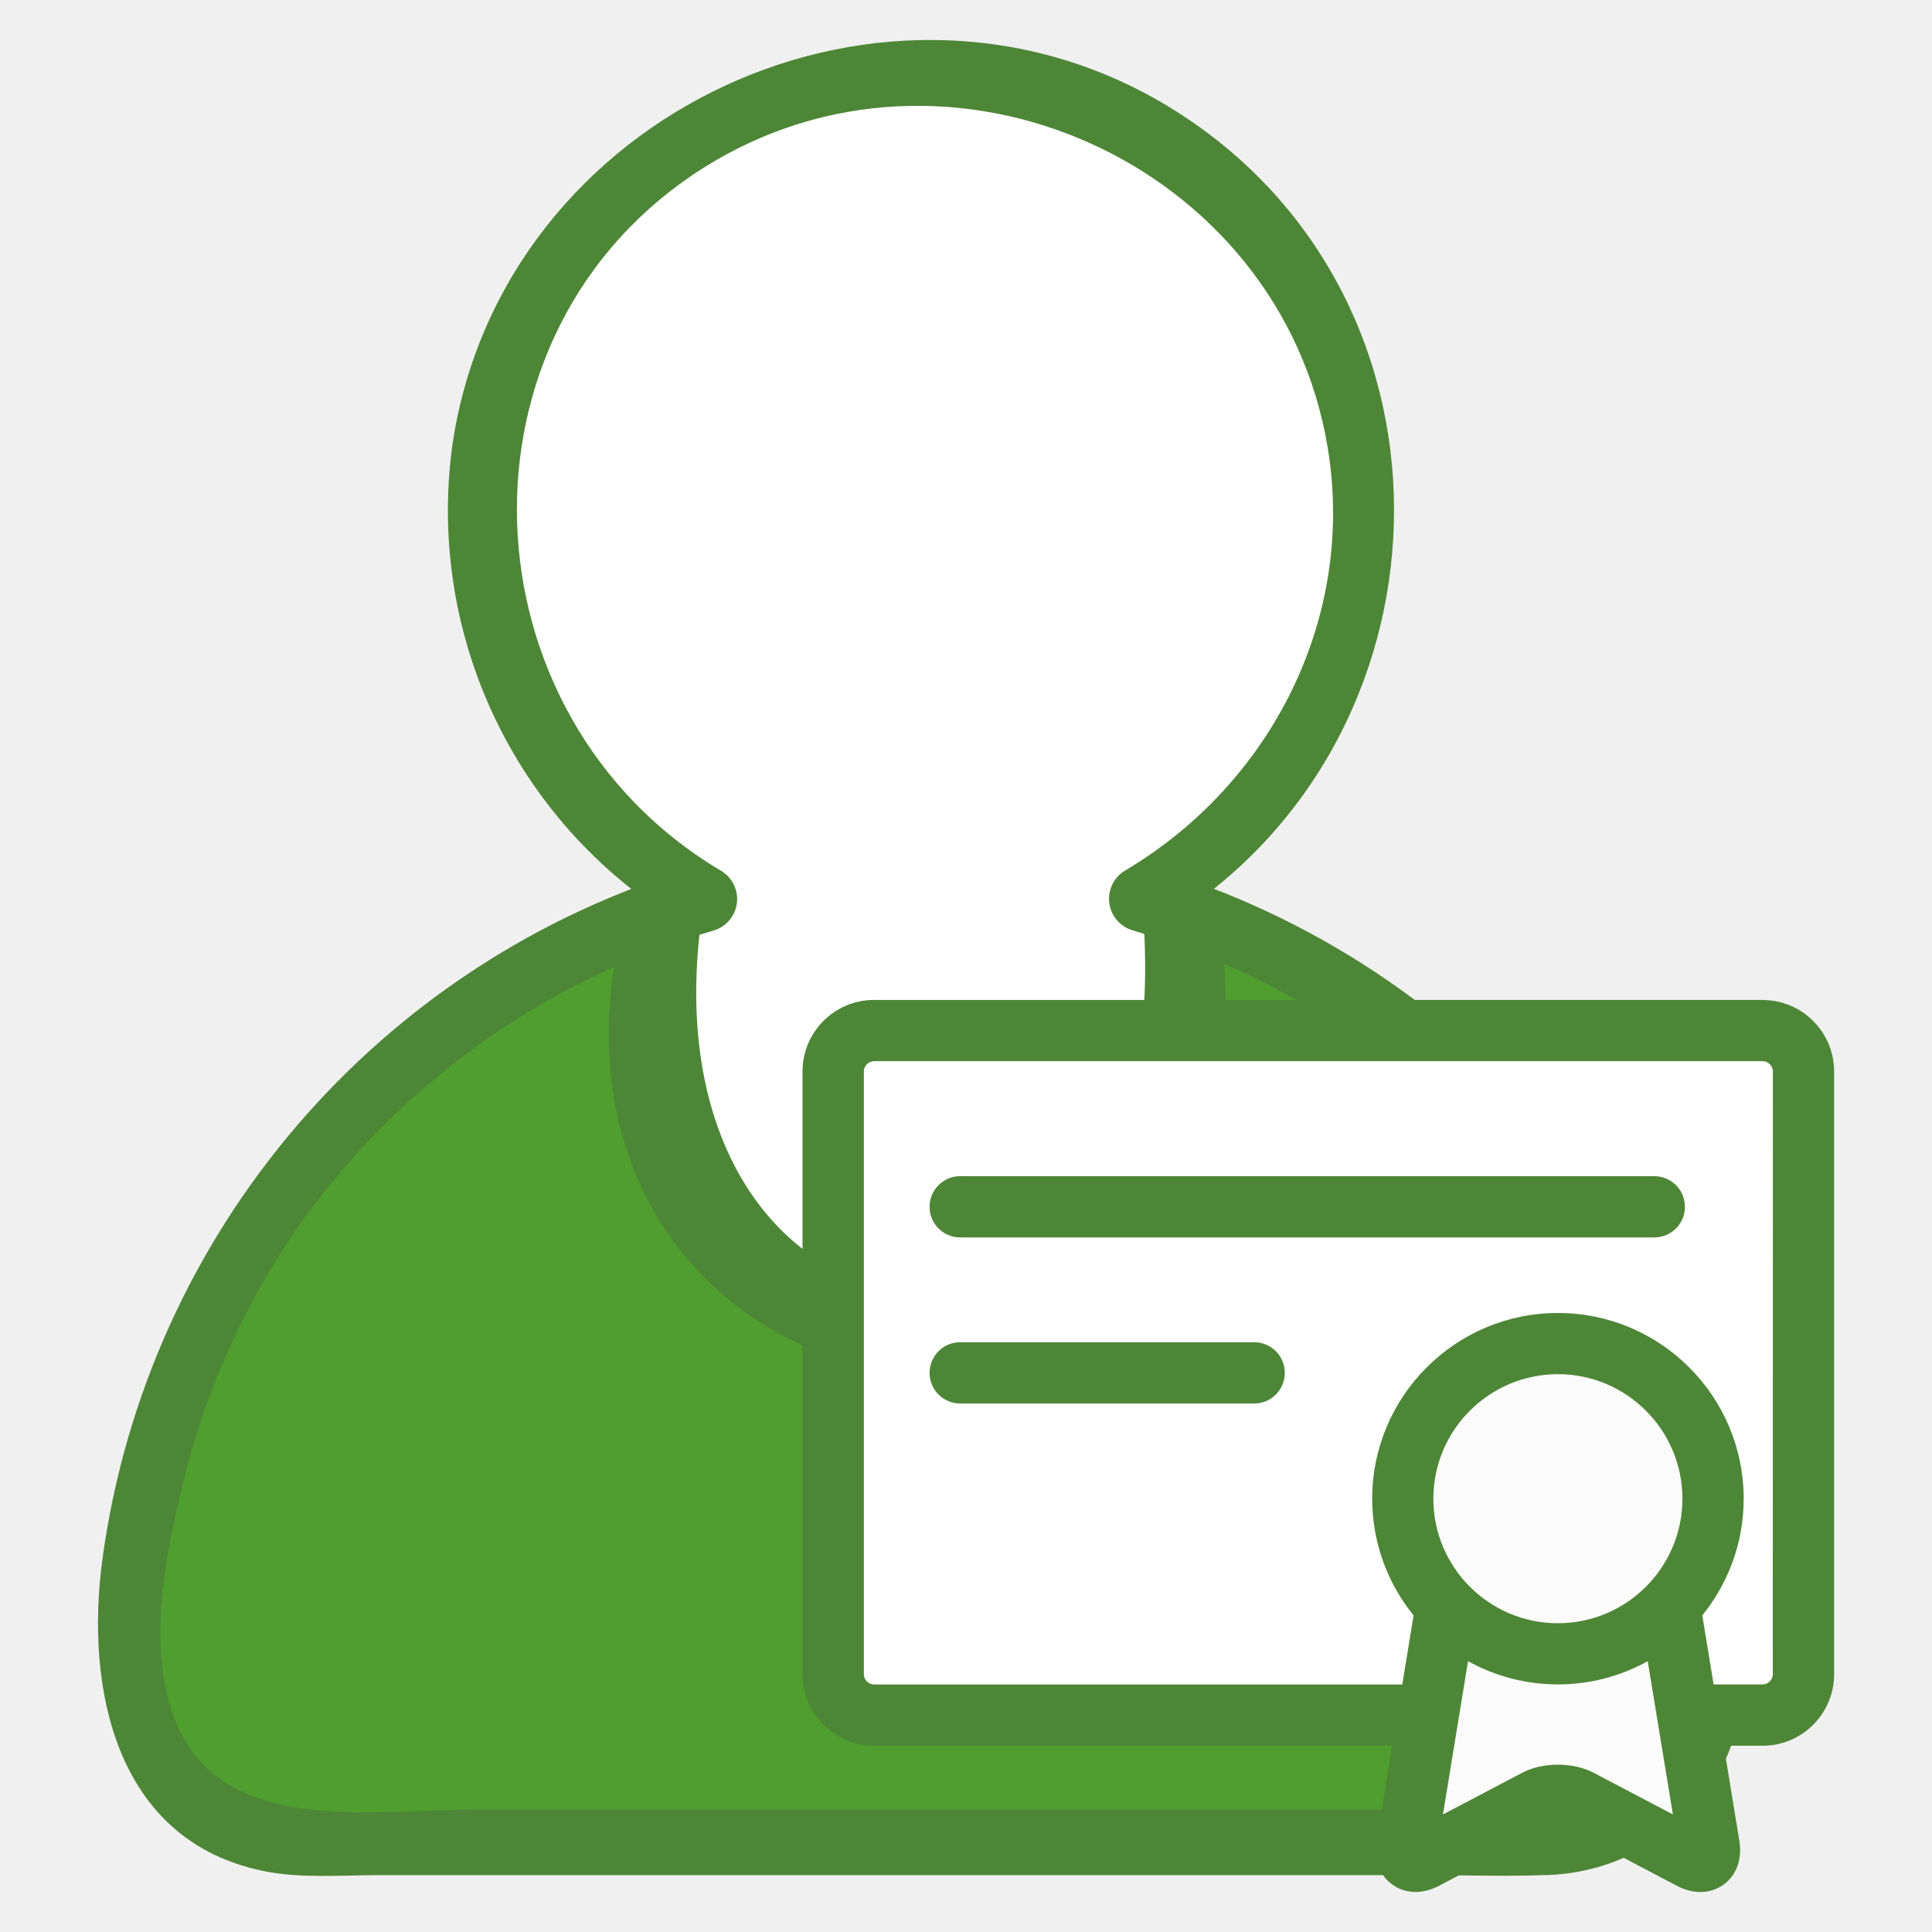
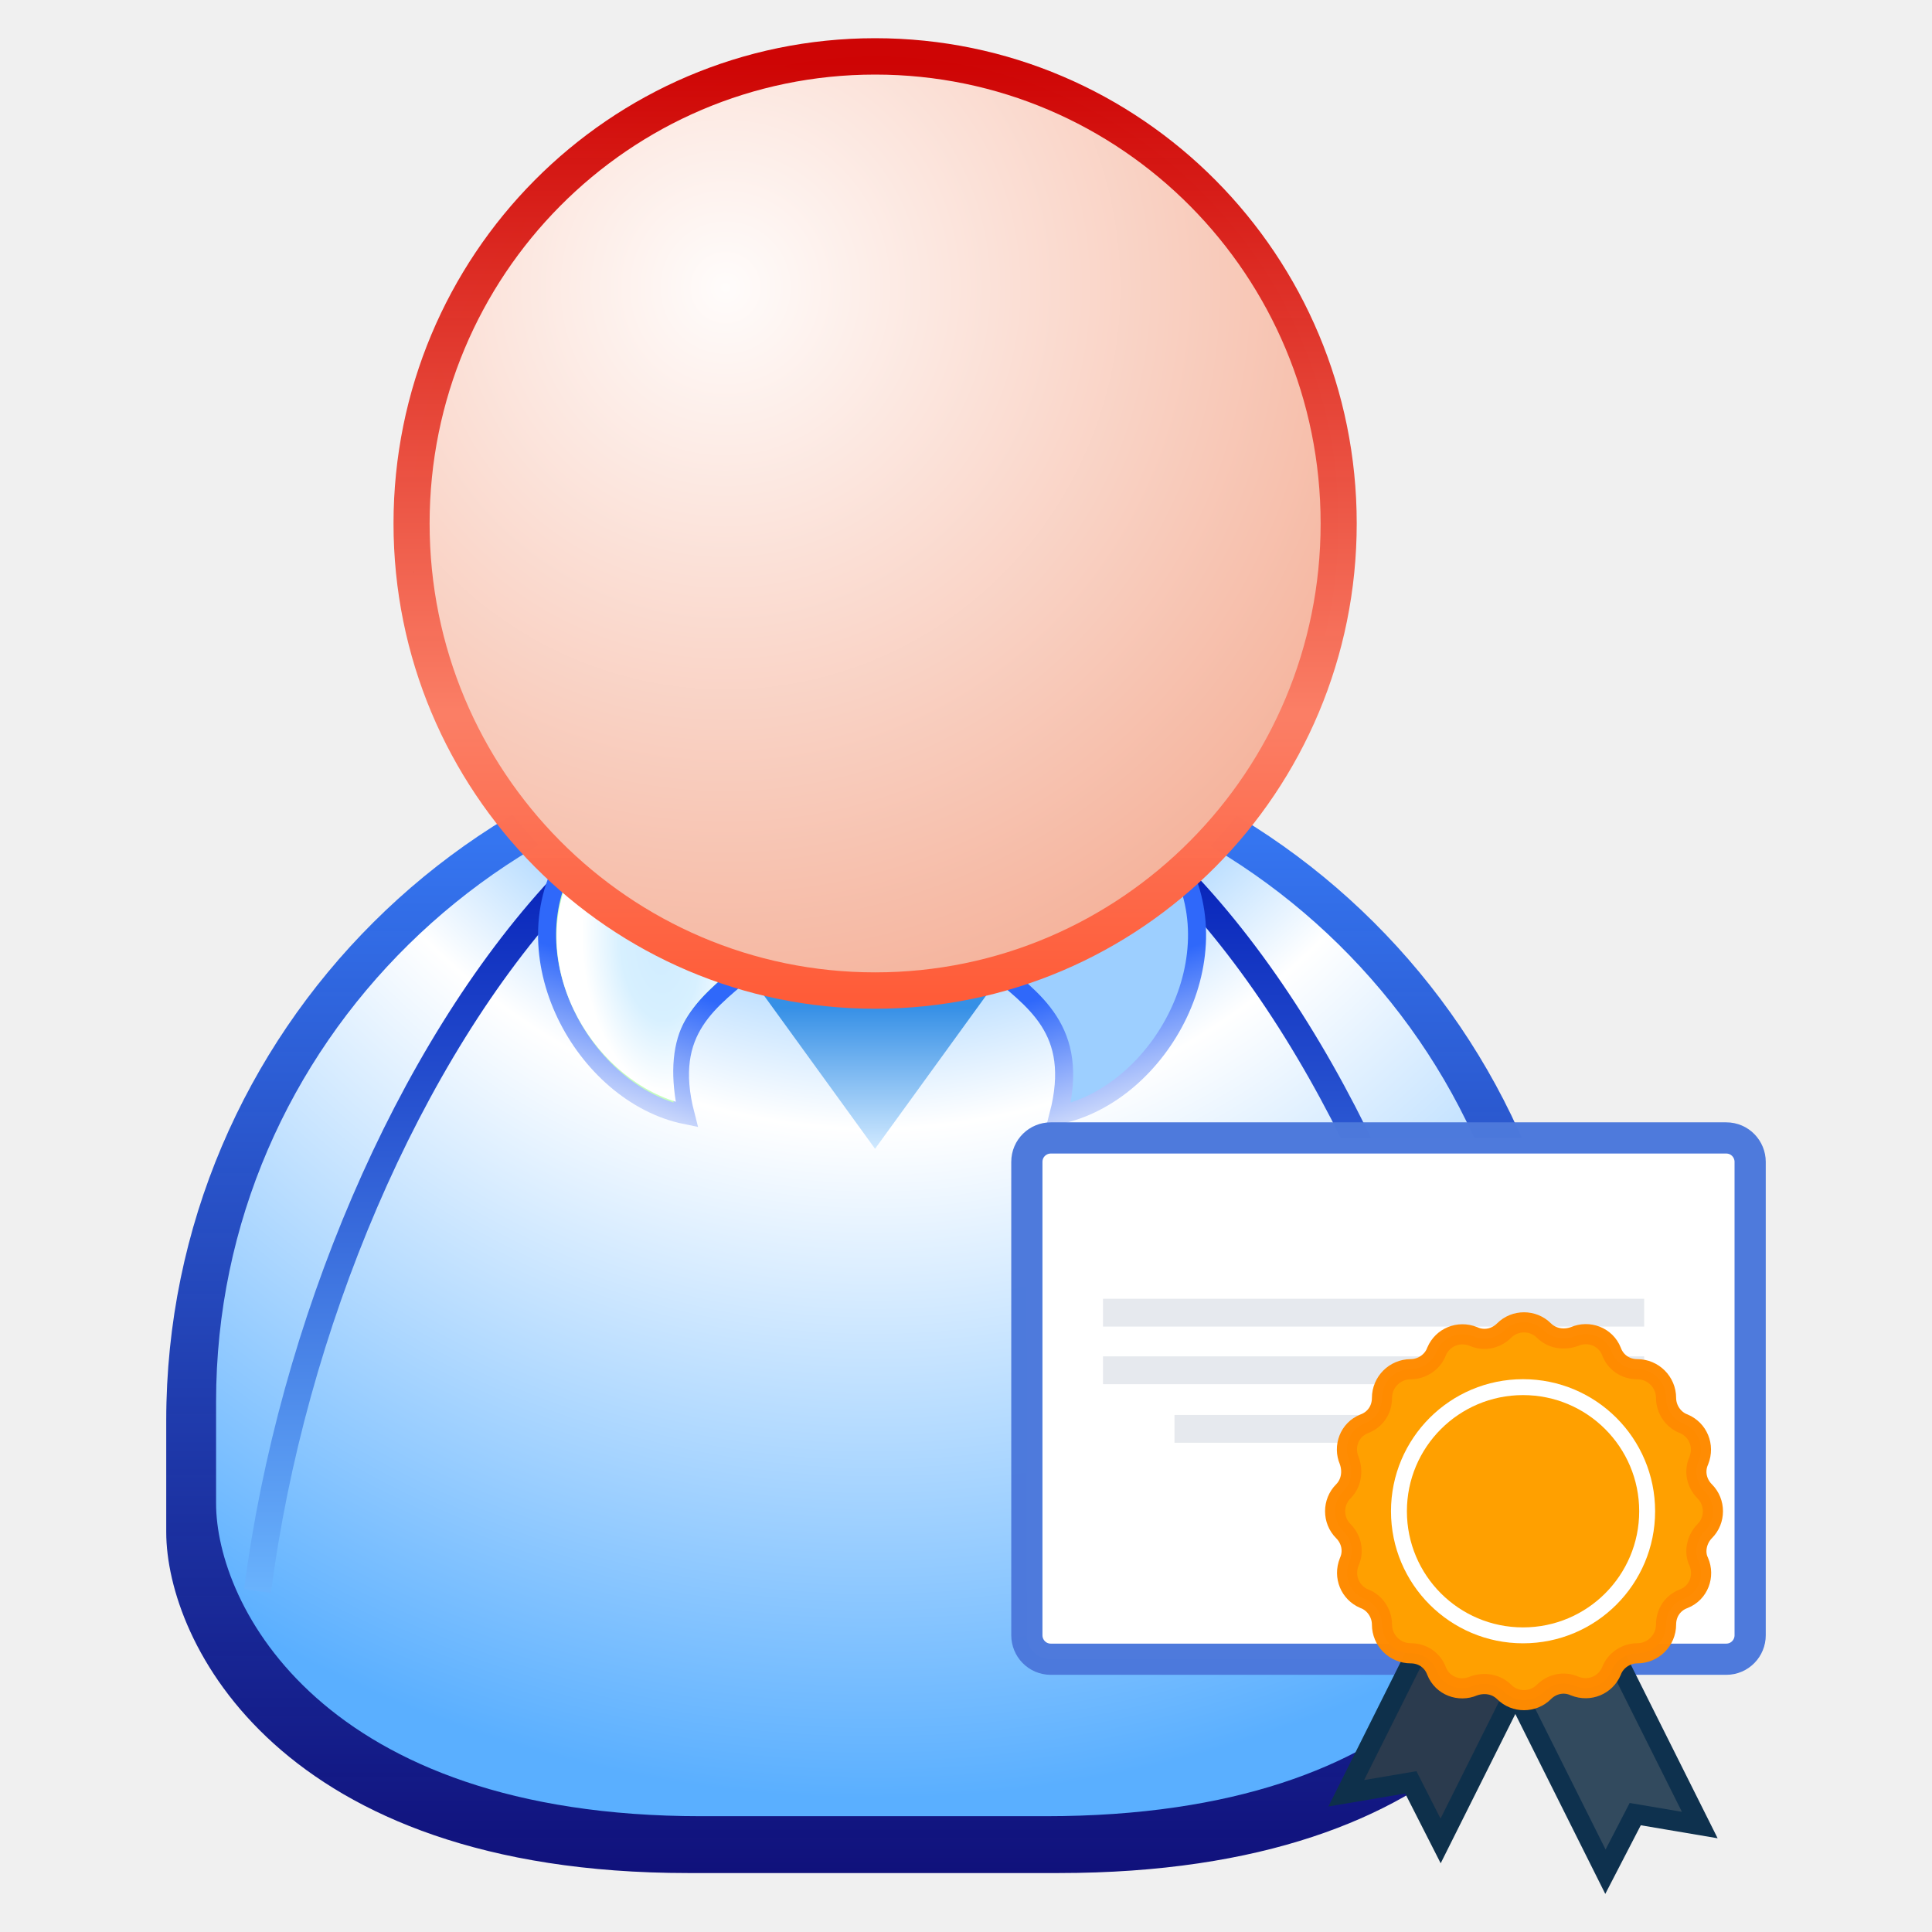
- <svg xmlns="http://www.w3.org/2000/svg" width="128" height="128" viewBox="0 0 33.867 33.867" version="1.1" id="svg1962">
-   <defs id="defs1956" />
+ <svg xmlns="http://www.w3.org/2000/svg" xmlns:xlink="http://www.w3.org/1999/xlink" width="128" height="128" viewBox="0 0 33.867 33.867" version="1.1" id="svg1962">
+   <defs id="defs1956">
+     <linearGradient gradientTransform="matrix(0.3030742,0,0,0.3030742,-179.4615,58.96527)" gradientUnits="userSpaceOnUse" xlink:href="#linearGradient3219" id="linearGradient44667" y2="745.301" x2="517.022" y1="705.484" x1="517.022" />
+     <linearGradient id="linearGradient3219">
+       <stop offset="0" style="stop-color:#0e7309;stop-opacity:1" id="stop3221" />
+       <stop offset="1" style="stop-color:#70d13e;stop-opacity:1" id="stop3223" />
+     </linearGradient>
+     <linearGradient gradientTransform="matrix(0.3030742,0,0,0.3030742,-30.95272,257.4241)" gradientUnits="userSpaceOnUse" xlink:href="#linearGradient44699" id="linearGradient44076" y2="66.311" x2="83.281" y1="123.098" x1="83.281" />
+     <linearGradient id="linearGradient44699">
+       <stop offset="0" style="stop-color:#000173;stop-opacity:0.933" id="stop44701" />
+       <stop offset="1" style="stop-color:#3575f0;stop-opacity:1" id="stop44703" />
+     </linearGradient>
+     <radialGradient gradientTransform="matrix(0,0.6133565,-0.5934357,0,380.5619,-30.32312)" gradientUnits="userSpaceOnUse" xlink:href="#linearGradient44080" id="radialGradient44073" fy="670.925" fx="491.522" r="36.427" cy="670.925" cx="491.522" />
+     <linearGradient id="linearGradient44080">
+       <stop offset="0" style="stop-color:#2c8300;stop-opacity:1" id="stop44082" />
+       <stop offset="0.25" style="stop-color:#57aeff;stop-opacity:1" id="stop44084" />
+       <stop offset="0.5" style="stop-color:#ffffff;stop-opacity:1" id="stop44086" />
+       <stop offset="1" style="stop-color:#5aafff;stop-opacity:1" id="stop44088" />
+     </linearGradient>
+     <linearGradient gradientTransform="matrix(0.3030742,0,0,0.3030742,-166.5932,64.38599)" gradientUnits="userSpaceOnUse" xlink:href="#linearGradient44090" id="linearGradient44070" y2="745.301" x2="517.022" y1="705.484" x1="517.022" />
+     <linearGradient id="linearGradient44090">
+       <stop offset="0" style="stop-color:#0926bb;stop-opacity:1" id="stop44092" />
+       <stop offset="1" style="stop-color:#6bb5fe;stop-opacity:1" id="stop44094" />
+     </linearGradient>
+     <linearGradient gradientTransform="matrix(-0.3030742,0,0,0.3030742,131.464,64.38599)" gradientUnits="userSpaceOnUse" xlink:href="#linearGradient44090" id="linearGradient44067" y2="745.301" x2="517.022" y1="705.484" x1="517.022" />
+     <linearGradient gradientUnits="userSpaceOnUse" xlink:href="#linearGradient44615" id="linearGradient44613" y2="964.617" x2="-248.777" y1="958.08" x1="-246.577" gradientTransform="matrix(0.3030742,0,0,0.3030742,54.65772,-10.09726)" />
+     <linearGradient id="linearGradient44615">
+       <stop offset="0" style="stop-color:#2f68fa;stop-opacity:1" id="stop44617" />
+       <stop offset="1" style="stop-color:#c7d5fb;stop-opacity:1" id="stop44619" />
+     </linearGradient>
+     <linearGradient gradientUnits="userSpaceOnUse" xlink:href="#linearGradient44693" id="linearGradient44691" y2="84.91" x2="-35.567" y1="76.563" x1="-35.567" gradientTransform="matrix(0.3571563,0,0,0.2823475,-4.359751,258.6885)" />
+     <linearGradient id="linearGradient44693">
+       <stop offset="0" style="stop-color:#3690e6;stop-opacity:1" id="stop44695" />
+       <stop offset="1" style="stop-color:#d0e9ff;stop-opacity:1" id="stop44697" />
+     </linearGradient>
+     <radialGradient gradientTransform="matrix(0.2594658,-0.01931383,0.0352014,0.4729025,-170.6195,-47.00221)" gradientUnits="userSpaceOnUse" xlink:href="#linearGradient44605" id="radialGradient44061" fy="709.658" fx="479.683" r="5.006" cy="709.658" cx="479.683" />
+     <linearGradient id="linearGradient44605">
+       <stop offset="0" style="stop-color:#d0ecff;stop-opacity:1" id="stop44607" />
+       <stop offset="0.5" style="stop-color:#d7f0ff;stop-opacity:1" id="stop44609" />
+       <stop offset="1" style="stop-color:#ffffff;stop-opacity:1" id="stop44611" />
+     </linearGradient>
+     <linearGradient gradientTransform="matrix(-0.3030742,0,0,0.3030742,-89.88875,-10.09726)" gradientUnits="userSpaceOnUse" xlink:href="#linearGradient44615" id="linearGradient44625" y2="964.617" x2="-248.777" y1="958.08" x1="-246.577" />
+     <radialGradient gradientTransform="matrix(0,0.7507809,-0.7432268,0,24.31725,228.07)" gradientUnits="userSpaceOnUse" xlink:href="#linearGradient44627" id="radialGradient44048" fy="59.729" fx="53.602" r="17.834" cy="59.729" cx="53.602" />
+     <linearGradient id="linearGradient44627">
+       <stop offset="0" style="stop-color:#fffcfb;stop-opacity:1" id="stop44629" />
+       <stop offset="1" style="stop-color:#f4ad94;stop-opacity:1" id="stop44633" />
+     </linearGradient>
+     <linearGradient gradientUnits="userSpaceOnUse" xlink:href="#linearGradient44681" id="linearGradient44677" y2="47.543" x2="60.127" y1="81.914" x1="60.127" gradientTransform="matrix(0.4534114,0,0,0.4534114,-44.66933,242.998)" />
+     <linearGradient id="linearGradient44681">
+       <stop offset="0" style="stop-color:#ff5c38;stop-opacity:1" id="stop44683" />
+       <stop offset="0.304" style="stop-color:#fb7e65;stop-opacity:0.996" id="stop44685" />
+       <stop offset="1" style="stop-color:#cd0000;stop-opacity:0.98" id="stop44687" />
+     </linearGradient>
+   </defs>
  <g id="layer1" transform="translate(0,-263.1333)">
-     <rect style="opacity:0;fill:#4fa6c2;fill-opacity:1;stroke:none;stroke-width:0.562;stroke-linecap:round;stroke-linejoin:bevel;stroke-miterlimit:4;stroke-dasharray:none;stroke-dashoffset:0;stroke-opacity:1" id="rect1841" width="33.867" height="33.867" x="5.871582e-08" y="263.133" />
-     <path id="path1620" d="m 30.052,290.768 a 13.964,13.964 0 0 0 -10.037,-11.879 7.76,7.76 0 1 0 -7.668,0 13.879,13.879 0 0 0 -1.743,0.626 14.06,14.06 0 0 0 -5.748,4.65 13.733,13.733 0 0 0 -2.218,4.867 c -0.367,1.58 -0.753,3.859 0.334,5.251 a 2.978,2.978 0 0 0 2.344,1.14 H 27.044 c 1.715,0 3.009,-1.398 3.009,-3.105 -0.027,-0.248 -0.063,-0.491 -0.102,-0.733 a 3.3,3.3 0 0 0 0.102,-0.818 z" class="cls-5" style="fill:#ffffff;stroke-width:0.192" />
-     <path style="fill:#4e8637;fill-opacity:1;stroke:none;stroke-width:0.192px;stroke-linecap:butt;stroke-linejoin:miter;stroke-opacity:1" d="M 4.644,295.189 H 26.997 c 1.99,-0.016 3.09,-1.368 3.056,-4.421 -1.861,-8.249 -5.954,-10.051 -10.037,-11.879 0.905,9.703 -9.118,8.63 -7.668,0 -6.511,2.396 -9.004,6.708 -9.717,11.869 -0.217,2.208 0.092,3.983 2.014,4.43 z" id="path1624" />
-     <path id="path1626" d="M 4.644,295.189 H 26.997 c 1.99,-0.016 3.09,-1.368 3.056,-4.421 -1.861,-8.249 -4.53,-9.149 -8.613,-10.977 0.953,10.889 -12.105,8.803 -10.656,0.173 -6.511,2.396 -7.44,5.634 -8.153,10.795 -0.217,2.208 0.092,3.983 2.014,4.43 z" style="fill:#509e2f;fill-opacity:1;stroke:none;stroke-width:0.192px;stroke-linecap:butt;stroke-linejoin:miter;stroke-opacity:1" />
-     <path id="path1628" d="m 30.628,290.768 a 14.784,14.784 0 0 0 -10.46,-12.434 l 0.138,1.052 c 5.316,-3.153 5.593,-10.974 0.296,-14.311 -5.005,-3.153 -11.821,0.029 -12.672,5.862 a 8.448,8.448 0 0 0 4.12,8.448 l 0.138,-1.052 A 14.724,14.724 0 0 0 1.797,290.453 c -0.311,2.266 0.223,4.957 2.836,5.481 0.649,0.131 1.357,0.069 2.014,0.069 H 24.974 c 0.691,0 1.386,0.025 2.077,0 a 3.623,3.623 0 0 0 2.88,-1.478 c 0.818,-1.14 0.645,-2.434 0.701,-3.753 0.031,-0.741 -1.121,-0.739 -1.152,0 -0.012,0.276 -0.094,0.543 -0.102,0.818 -0.012,0.334 0.123,0.659 0.092,1 a 2.557,2.557 0 0 1 -0.768,1.605 c -0.497,0.474 -1.094,0.63 -1.761,0.657 -0.635,0.025 -1.277,0 -1.92,0 H 8.357 c -1.797,0 -4.554,0.507 -5.318,-1.645 -0.447,-1.261 -0.146,-2.757 0.154,-4.017 a 13.369,13.369 0 0 1 1.968,-4.456 13.549,13.549 0 0 1 7.338,-5.286 0.576,0.576 0 0 0 0.138,-1.052 c -4.56,-2.705 -4.867,-9.446 -0.296,-12.326 4.285,-2.699 10.11,-0.081 10.934,4.917 0.49,2.978 -0.989,5.885 -3.55,7.405 a 0.576,0.576 0 0 0 0.138,1.052 13.585,13.585 0 0 1 9.615,11.328 c 0.086,0.724 1.24,0.732 1.15,-0.004 z" class="cls-6" style="fill:#4e8637;stroke-width:0.192;fill-opacity:1" />
-     <path style="fill:#4e8637;fill-opacity:1;stroke-width:0.072" d="M 30.897,280.662 H 15.32 c -0.691,0 -1.252,0.562 -1.252,1.252 v 10.568 c 0,0.691 0.562,1.252 1.252,1.252 h 9.083 l -0.274,1.673 c -0.052,0.315 0.053,0.6 0.279,0.763 0.226,0.163 0.529,0.171 0.812,0.023 l 1.96,-1.031 c 0.055,-0.028 0.205,-0.028 0.26,0 l 1.96,1.031 c 0.134,0.07 0.273,0.106 0.406,0.106 0.147,0 0.287,-0.043 0.406,-0.128 0.226,-0.163 0.33,-0.448 0.279,-0.763 l -0.274,-1.673 h 0.682 c 0.691,0 1.252,-0.562 1.252,-1.252 v -10.568 c -7.1e-5,-0.691 -0.562,-1.252 -1.253,-1.252 z" id="path1826" />
-     <path style="fill:#fbfbfb;fill-opacity:1;stroke-width:0.072" d="m 27.309,291.588 c -1.204,0 -2.183,-0.979 -2.183,-2.183 0,-1.204 0.979,-2.183 2.183,-2.183 1.204,0 2.183,0.979 2.183,2.183 0,1.204 -0.979,2.183 -2.183,2.183 z" id="path1824" />
-     <path style="fill:#fbfbfb;fill-opacity:1;stroke-width:0.072" d="m 27.939,294.211 c -0.365,-0.192 -0.895,-0.192 -1.26,0 l -1.385,0.729 0.44,-2.687 c 0.467,0.259 1.004,0.407 1.575,0.407 0.571,0 1.108,-0.148 1.575,-0.407 l 0.172,1.047 c 4.3e-4,10e-4 5.73e-4,0.004 9.43e-4,0.005 l 0.268,1.634 z" id="path1822" />
-     <path style="fill:#ffffff;stroke-width:0.072" d="m 31.076,292.482 c 0,0.097 -0.082,0.179 -0.179,0.179 h -0.858 l -0.196,-1.196 c -7.26e-4,-0.004 -0.002,-0.009 -0.003,-0.014 0.453,-0.56 0.726,-1.272 0.726,-2.046 0,-1.796 -1.461,-3.256 -3.256,-3.256 -1.796,0 -3.256,1.461 -3.256,3.256 0,0.775 0.272,1.487 0.726,2.046 -9.43e-4,0.004 -0.002,0.009 -0.003,0.014 l -0.196,1.197 c -0.006,-2.2e-4 -0.012,-7.2e-4 -0.018,-7.2e-4 h -9.241 c -0.097,0 -0.179,-0.082 -0.179,-0.179 v -10.568 c 0,-0.097 0.082,-0.179 0.179,-0.179 h 15.577 c 0.097,0 0.179,0.082 0.179,0.179 z" id="path1732" />
-     <path id="path1734" d="M 28.999,283.751 H 16.832 c -0.297,0 -0.537,0.24 -0.537,0.537 0,0.297 0.24,0.537 0.537,0.537 H 28.999 c 0.297,0 0.537,-0.24 0.537,-0.537 0,-0.297 -0.24,-0.537 -0.537,-0.537 z" style="fill:#4e8637;fill-opacity:1;stroke-width:0.072" />
-     <path id="path1736" d="m 21.985,286.662 h -5.153 c -0.297,0 -0.537,0.24 -0.537,0.537 0,0.297 0.24,0.537 0.537,0.537 h 5.153 c 0.297,0 0.537,-0.24 0.537,-0.537 0,-0.296 -0.24,-0.537 -0.537,-0.537 z" style="fill:#4e8637;fill-opacity:1;stroke-width:0.072" />
+     <g id="g62229" transform="translate(-0.5845332,0.1358853)">
+       <rect y="262.997" x="0.585" height="33.867" width="33.867" id="rect1841" style="opacity:0;fill:#4fa6c2;fill-opacity:1;stroke:none;stroke-width:0.562;stroke-linecap:round;stroke-linejoin:bevel;stroke-miterlimit:4;stroke-dasharray:none;stroke-dashoffset:0;stroke-opacity:1" />
+       <g transform="translate(-0.5291667,-0.5291667)" id="g62203">
+         <g id="g60388" transform="matrix(1.044064,0,0,1.051997,34.79205,-13.69606)">
+           <path style="fill:#000000;fill-opacity:0;fill-rule:evenodd;stroke:url(#linearGradient44667);stroke-width:0.455;stroke-linecap:butt;stroke-linejoin:miter;stroke-miterlimit:4;stroke-dasharray:none;stroke-opacity:1" id="path3217" d="m -25.158,272.898 c 2.565,2.746 4.52,7.303 5.093,11.715" />
+           <path style="fill:url(#linearGradient44076);fill-opacity:1;stroke:none;stroke-width:0.455;stroke-linecap:square;stroke-linejoin:miter;stroke-miterlimit:4;stroke-dashoffset:0;stroke-opacity:1" id="path44014" d="m -17.589,275.448 c -6.557,0 -11.877,5.258 -11.877,11.744 v 1.856 c 0,1.834 1.902,5.683 8.761,5.683 h 6.222 c 6.859,0 8.77,-3.661 8.77,-5.683 v -1.856 c 0,-6.487 -5.32,-11.744 -11.877,-11.744 z" />
+           <path style="fill:url(#radialGradient44073);fill-opacity:1;stroke:none;stroke-width:0.455;stroke-linecap:square;stroke-linejoin:miter;stroke-miterlimit:4;stroke-dashoffset:0;stroke-opacity:1" id="path44016" d="m -17.589,276.102 c -6.095,0 -11.04,4.821 -11.04,10.769 v 1.702 c 0,1.682 1.768,5.211 8.144,5.211 h 5.784 c 6.375,0 8.152,-3.357 8.152,-5.211 v -1.702 c 0,-5.948 -4.945,-10.769 -11.04,-10.769 z" />
+           <path style="fill:#000000;fill-opacity:0;fill-rule:evenodd;stroke:url(#linearGradient44070);stroke-width:0.455;stroke-linecap:butt;stroke-linejoin:miter;stroke-miterlimit:4;stroke-dasharray:none;stroke-opacity:1" id="path44018" d="m -12.289,278.318 c 2.565,2.746 4.52,7.303 5.093,11.715" />
+           <path style="fill:#000000;fill-opacity:0;fill-rule:evenodd;stroke:url(#linearGradient44067);stroke-width:0.455;stroke-linecap:butt;stroke-linejoin:miter;stroke-miterlimit:4;stroke-dasharray:none;stroke-opacity:1" id="path44020" d="m -22.84,278.318 c -2.565,2.746 -4.52,7.303 -5.093,11.715" />
+           <path style="fill:#c5ffbd;fill-opacity:1;fill-rule:evenodd;stroke:url(#linearGradient44613);stroke-width:0.303px;stroke-linecap:butt;stroke-linejoin:miter;stroke-opacity:1" id="path44022" d="m -19.617,279.592 c -0.698,0.598 -1.504,1.07 -1.128,2.51 -1.716,-0.348 -3.015,-2.694 -1.928,-4.366 z" />
+           <path style="fill:url(#linearGradient44691);fill-opacity:1;stroke:none;stroke-width:0.272;stroke-linecap:square;stroke-linejoin:miter;stroke-miterlimit:4;stroke-dasharray:none;stroke-dashoffset:0;stroke-opacity:1" id="path44024" d="m -17.565,282.663 -1.932,-2.646 h 3.864 z" />
+           <path style="fill:url(#radialGradient44061);fill-opacity:1;fill-rule:evenodd;stroke:none;stroke-width:0.303px;stroke-linecap:butt;stroke-linejoin:miter;stroke-opacity:1" id="path44028" d="m -22.606,277.949 2.728,1.657 c -0.299,0.247 -0.61,0.499 -0.833,0.843 -0.227,0.35 -0.298,0.831 -0.199,1.43 -0.718,-0.221 -1.362,-0.802 -1.714,-1.534 -0.365,-0.758 -0.409,-1.638 0.019,-2.396 z" />
+           <path style="fill:#9dcfff;fill-opacity:1;fill-rule:evenodd;stroke:url(#linearGradient44625);stroke-width:0.303px;stroke-linecap:butt;stroke-linejoin:miter;stroke-opacity:1" id="path44621" d="m -15.614,279.592 c 0.698,0.598 1.504,1.07 1.128,2.51 1.716,-0.348 3.016,-2.694 1.928,-4.366 z" />
+           <path style="fill:url(#radialGradient44048);fill-opacity:1;stroke:url(#linearGradient44677);stroke-width:0.606;stroke-linecap:square;stroke-linejoin:miter;stroke-miterlimit:4;stroke-dasharray:none;stroke-dashoffset:0;stroke-opacity:1" id="path44030" d="m -9.781,272.243 a 7.783,7.783 0 1 1 -15.566,0 7.783,7.783 0 1 1 15.566,0 z" />
+         </g>
+         <g id="g62177">
+           <path id="path61477" d="M 31.372,292.612 H 19.534 c -0.24,0 -0.42,-0.195 -0.42,-0.42 v -8.298 c 0,-0.24 0.195,-0.42 0.42,-0.42 h 11.839 c 0.24,0 0.42,0.195 0.42,0.42 v 8.298 c 0,0.225 -0.18,0.42 -0.42,0.42 z" style="fill:#ffffff;stroke:#4c78db;stroke-width:0.547;stroke-miterlimit:4;stroke-dasharray:none;stroke-opacity:0.988" />
+           <g transform="matrix(0.04351477,0,0,0.04351477,14.56561,277.1032)" id="g61489">
+             <rect id="rect61483" height="11.2" width="218" style="fill:#e6e9ee" y="211.2" x="135.2" />
+             <rect id="rect61485" height="11.2" width="218" style="fill:#e6e9ee" y="234.4" x="135.2" />
+             <rect id="rect61487" height="11.2" width="160.4" style="fill:#e6e9ee" y="258" x="164" />
+           </g>
+           <polygon transform="matrix(0.04351477,0,0,0.04351477,14.56561,277.1032)" id="polygon61491" points="280,316.8 298.8,326.4 318,336 271.2,429.6 259.2,406 233.2,410.4 " style="fill:#2b3b4e;stroke:#0e304b;stroke-width:8.107;stroke-miterlimit:4;stroke-dasharray:none;stroke-opacity:1" />
+           <polygon transform="matrix(0.04351477,0,0,0.04351477,14.56561,277.1032)" id="polygon61493" points="328.8,329.6 310,338.8 290.8,348.4 337.6,442 349.6,418.8 375.6,423.2 " style="fill:#324a5e;stroke:#0e314e;stroke-width:8.107;stroke-miterlimit:4;stroke-dasharray:none;stroke-opacity:1" />
+           <path id="path61495" d="m 30.997,290.366 v 0 c 0.191,-0.191 0.191,-0.505 0,-0.696 v 0 c -0.139,-0.139 -0.191,-0.348 -0.104,-0.54 v 0 c 0.104,-0.261 -0.017,-0.54 -0.261,-0.644 v 0 c -0.191,-0.07 -0.313,-0.261 -0.313,-0.453 v 0 c 0,-0.279 -0.226,-0.505 -0.505,-0.505 v 0 c -0.209,0 -0.383,-0.122 -0.453,-0.313 v 0 c -0.104,-0.261 -0.4,-0.366 -0.644,-0.261 v 0 c -0.191,0.07 -0.4,0.035 -0.54,-0.104 v 0 c -0.191,-0.191 -0.505,-0.191 -0.696,0 v 0 c -0.139,0.139 -0.348,0.191 -0.54,0.104 v 0 c -0.261,-0.104 -0.54,0.017 -0.644,0.261 v 0 c -0.07,0.191 -0.261,0.313 -0.453,0.313 v 0 c -0.278,0 -0.505,0.226 -0.505,0.505 v 0 c 0,0.209 -0.122,0.383 -0.313,0.453 v 0 c -0.261,0.104 -0.366,0.4 -0.261,0.644 v 0 c 0.07,0.191 0.035,0.4 -0.104,0.54 v 0 c -0.191,0.191 -0.191,0.505 0,0.696 v 0 c 0.139,0.139 0.191,0.348 0.104,0.54 v 0 c -0.104,0.261 0.017,0.54 0.261,0.644 v 0 c 0.191,0.07 0.313,0.261 0.313,0.453 v 0 c 0,0.279 0.226,0.505 0.505,0.505 v 0 c 0.209,0 0.383,0.122 0.453,0.313 v 0 c 0.104,0.261 0.4,0.366 0.644,0.261 v 0 c 0.191,-0.07 0.4,-0.035 0.54,0.104 v 0 c 0.191,0.191 0.505,0.191 0.696,0 v 0 c 0.139,-0.139 0.348,-0.191 0.54,-0.104 v 0 c 0.261,0.104 0.54,-0.017 0.644,-0.261 v 0 c 0.07,-0.191 0.261,-0.313 0.453,-0.313 v 0 c 0.278,0 0.505,-0.226 0.505,-0.505 v 0 c 0,-0.209 0.122,-0.383 0.313,-0.453 v 0 c 0.261,-0.104 0.366,-0.4 0.261,-0.644 v 0 c -0.087,-0.174 -0.035,-0.4 0.104,-0.54 z" style="fill:#ffa000;fill-opacity:1;stroke:#ff8b00;stroke-width:0.353;stroke-miterlimit:4;stroke-dasharray:none;stroke-opacity:0.988" />
+           <circle id="circle61497" r="2.315" cy="290.018" cx="27.812" style="fill:#ffffff;stroke-width:0.044" />
+           <circle id="circle61499" r="2.036" cy="290.018" cx="27.812" style="fill:#ffa000;fill-opacity:1;stroke-width:0.044" />
+         </g>
+       </g>
+     </g>
+     <g id="g61501" transform="matrix(0.05416599,0,0,0.05416599,19.80517,284.0818)" />
+     <g id="g61503" transform="matrix(0.05416599,0,0,0.05416599,19.80517,284.0818)" />
+     <g id="g61505" transform="matrix(0.05416599,0,0,0.05416599,19.80517,284.0818)" />
+     <g id="g61507" transform="matrix(0.05416599,0,0,0.05416599,19.80517,284.0818)" />
+     <g id="g61509" transform="matrix(0.05416599,0,0,0.05416599,19.80517,284.0818)" />
+     <g id="g61511" transform="matrix(0.05416599,0,0,0.05416599,19.80517,284.0818)" />
+     <g id="g61513" transform="matrix(0.05416599,0,0,0.05416599,19.80517,284.0818)" />
+     <g id="g61515" transform="matrix(0.05416599,0,0,0.05416599,19.80517,284.0818)" />
+     <g id="g61517" transform="matrix(0.05416599,0,0,0.05416599,19.80517,284.0818)" />
+     <g id="g61519" transform="matrix(0.05416599,0,0,0.05416599,19.80517,284.0818)" />
+     <g id="g61521" transform="matrix(0.05416599,0,0,0.05416599,19.80517,284.0818)" />
+     <g id="g61523" transform="matrix(0.05416599,0,0,0.05416599,19.80517,284.0818)" />
+     <g id="g61525" transform="matrix(0.05416599,0,0,0.05416599,19.80517,284.0818)" />
+     <g id="g61527" transform="matrix(0.05416599,0,0,0.05416599,19.80517,284.0818)" />
+     <g id="g61529" transform="matrix(0.05416599,0,0,0.05416599,19.80517,284.0818)" />
  </g>
</svg>
